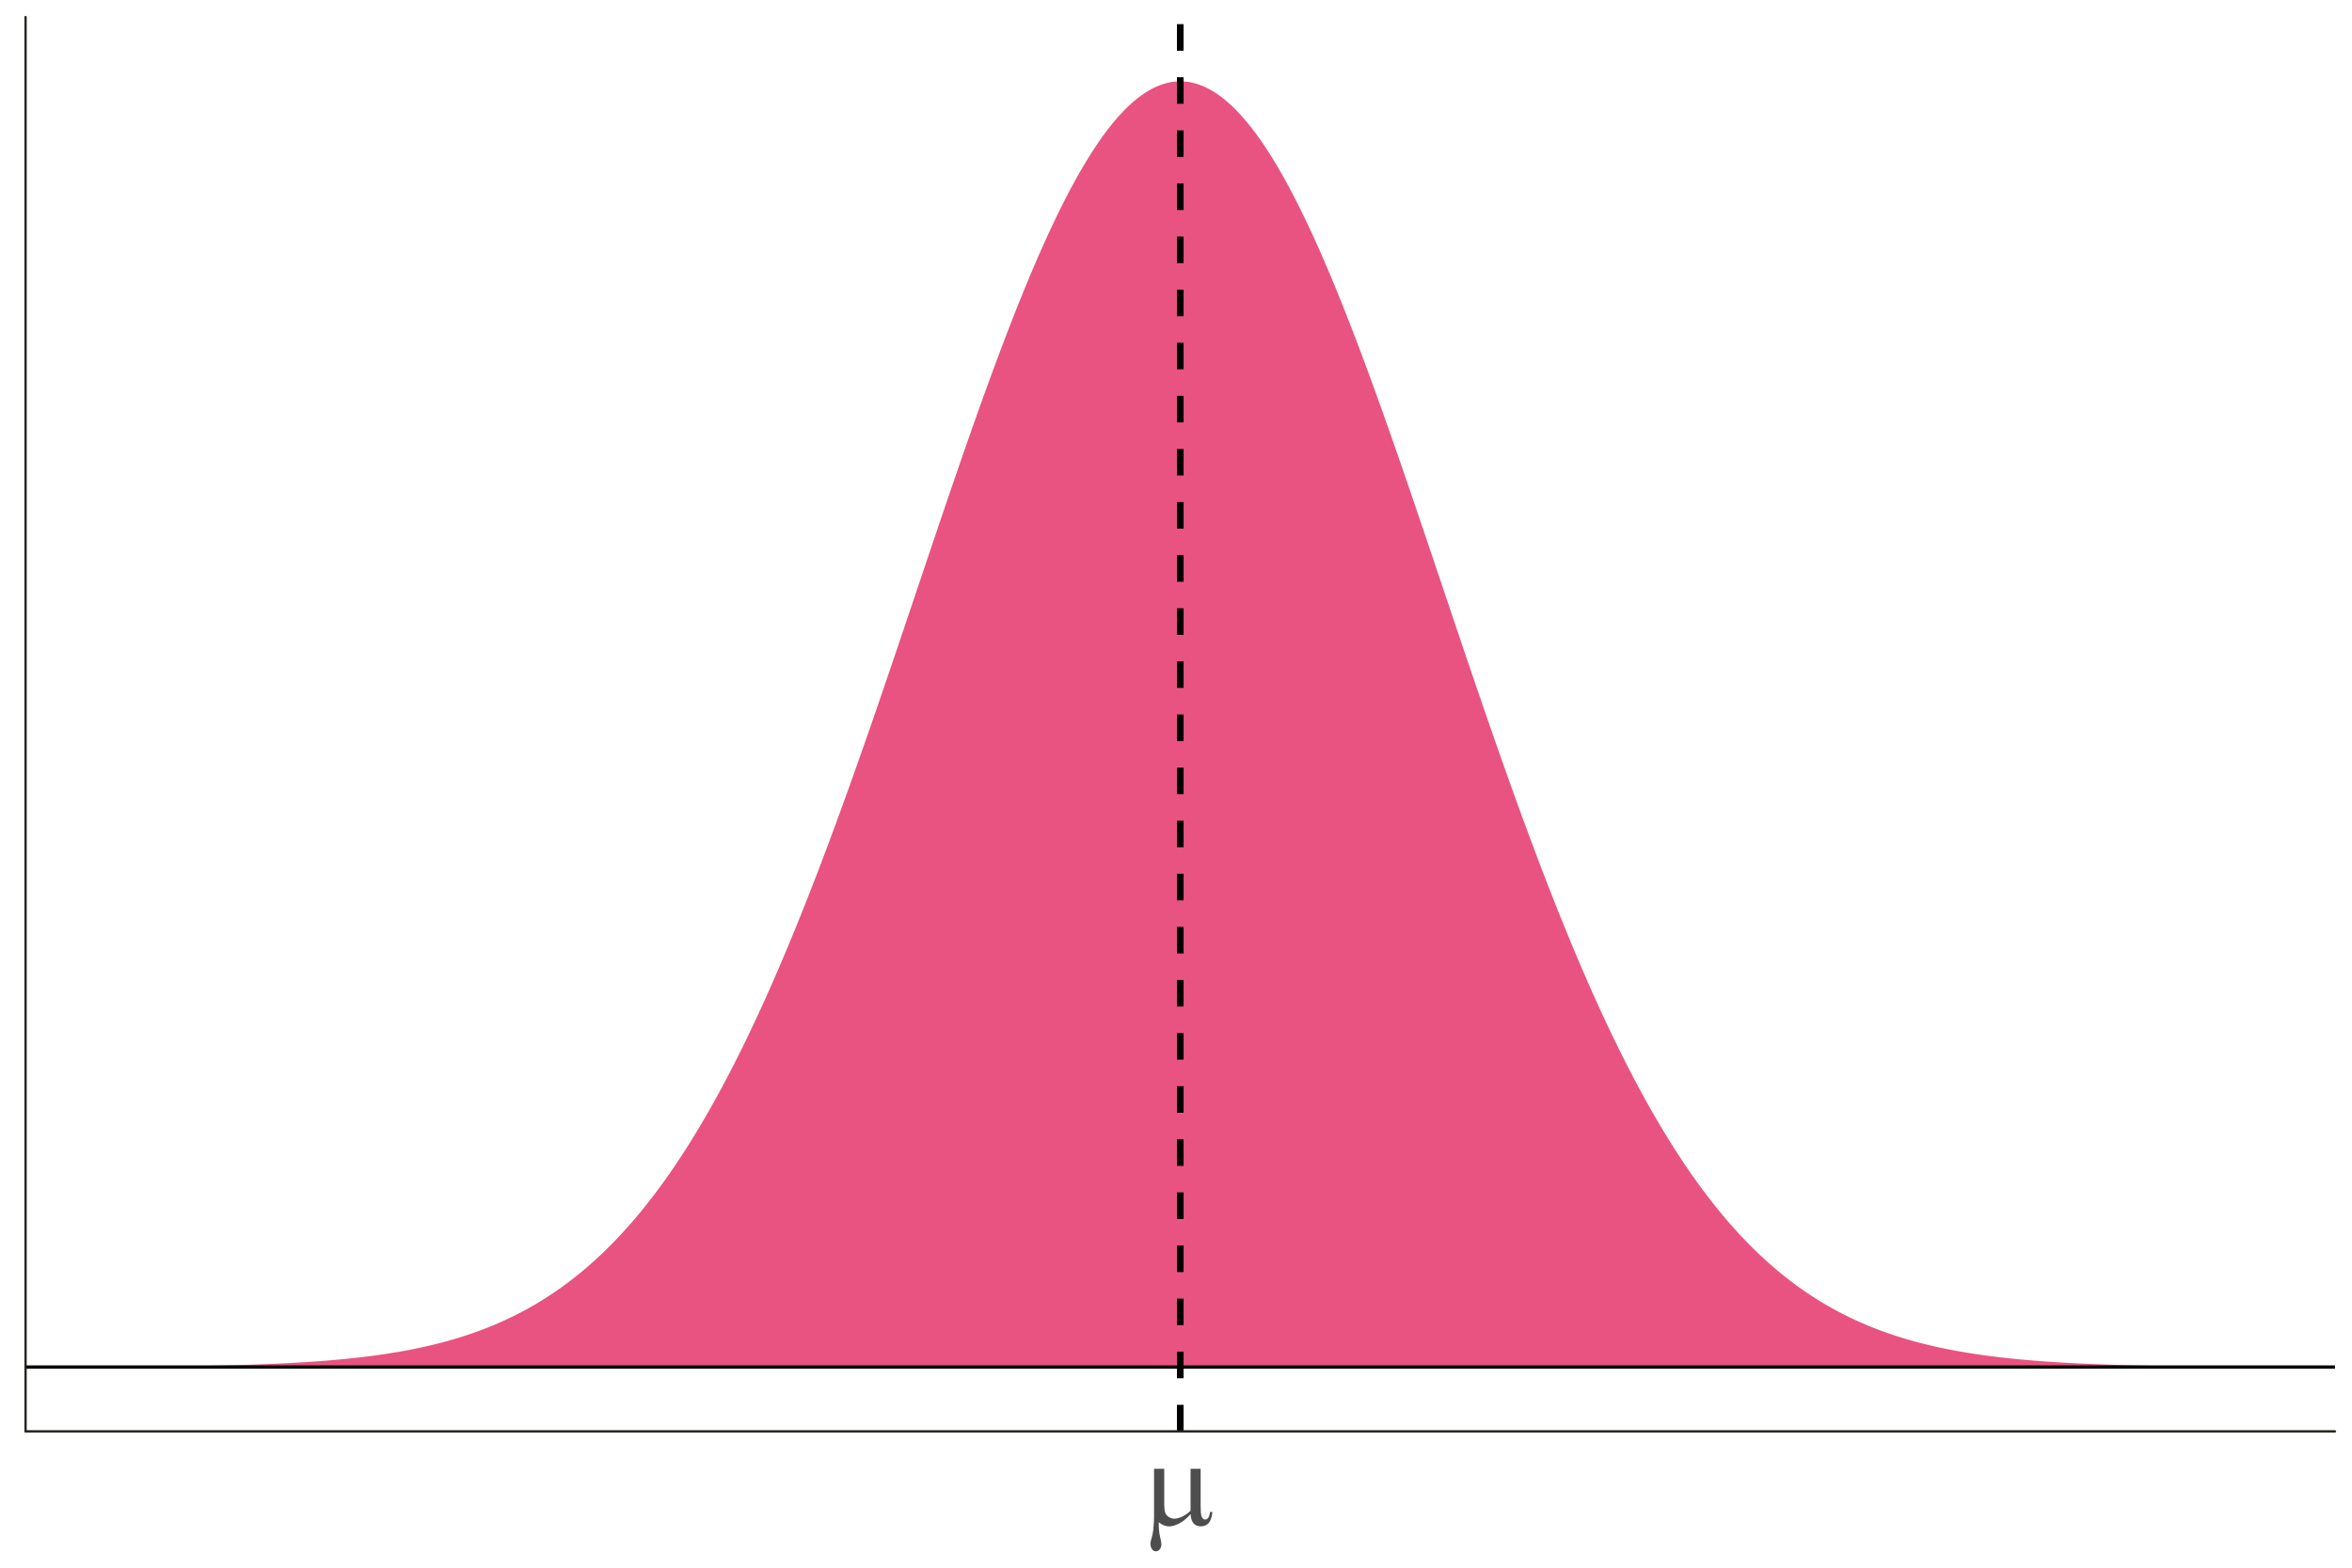
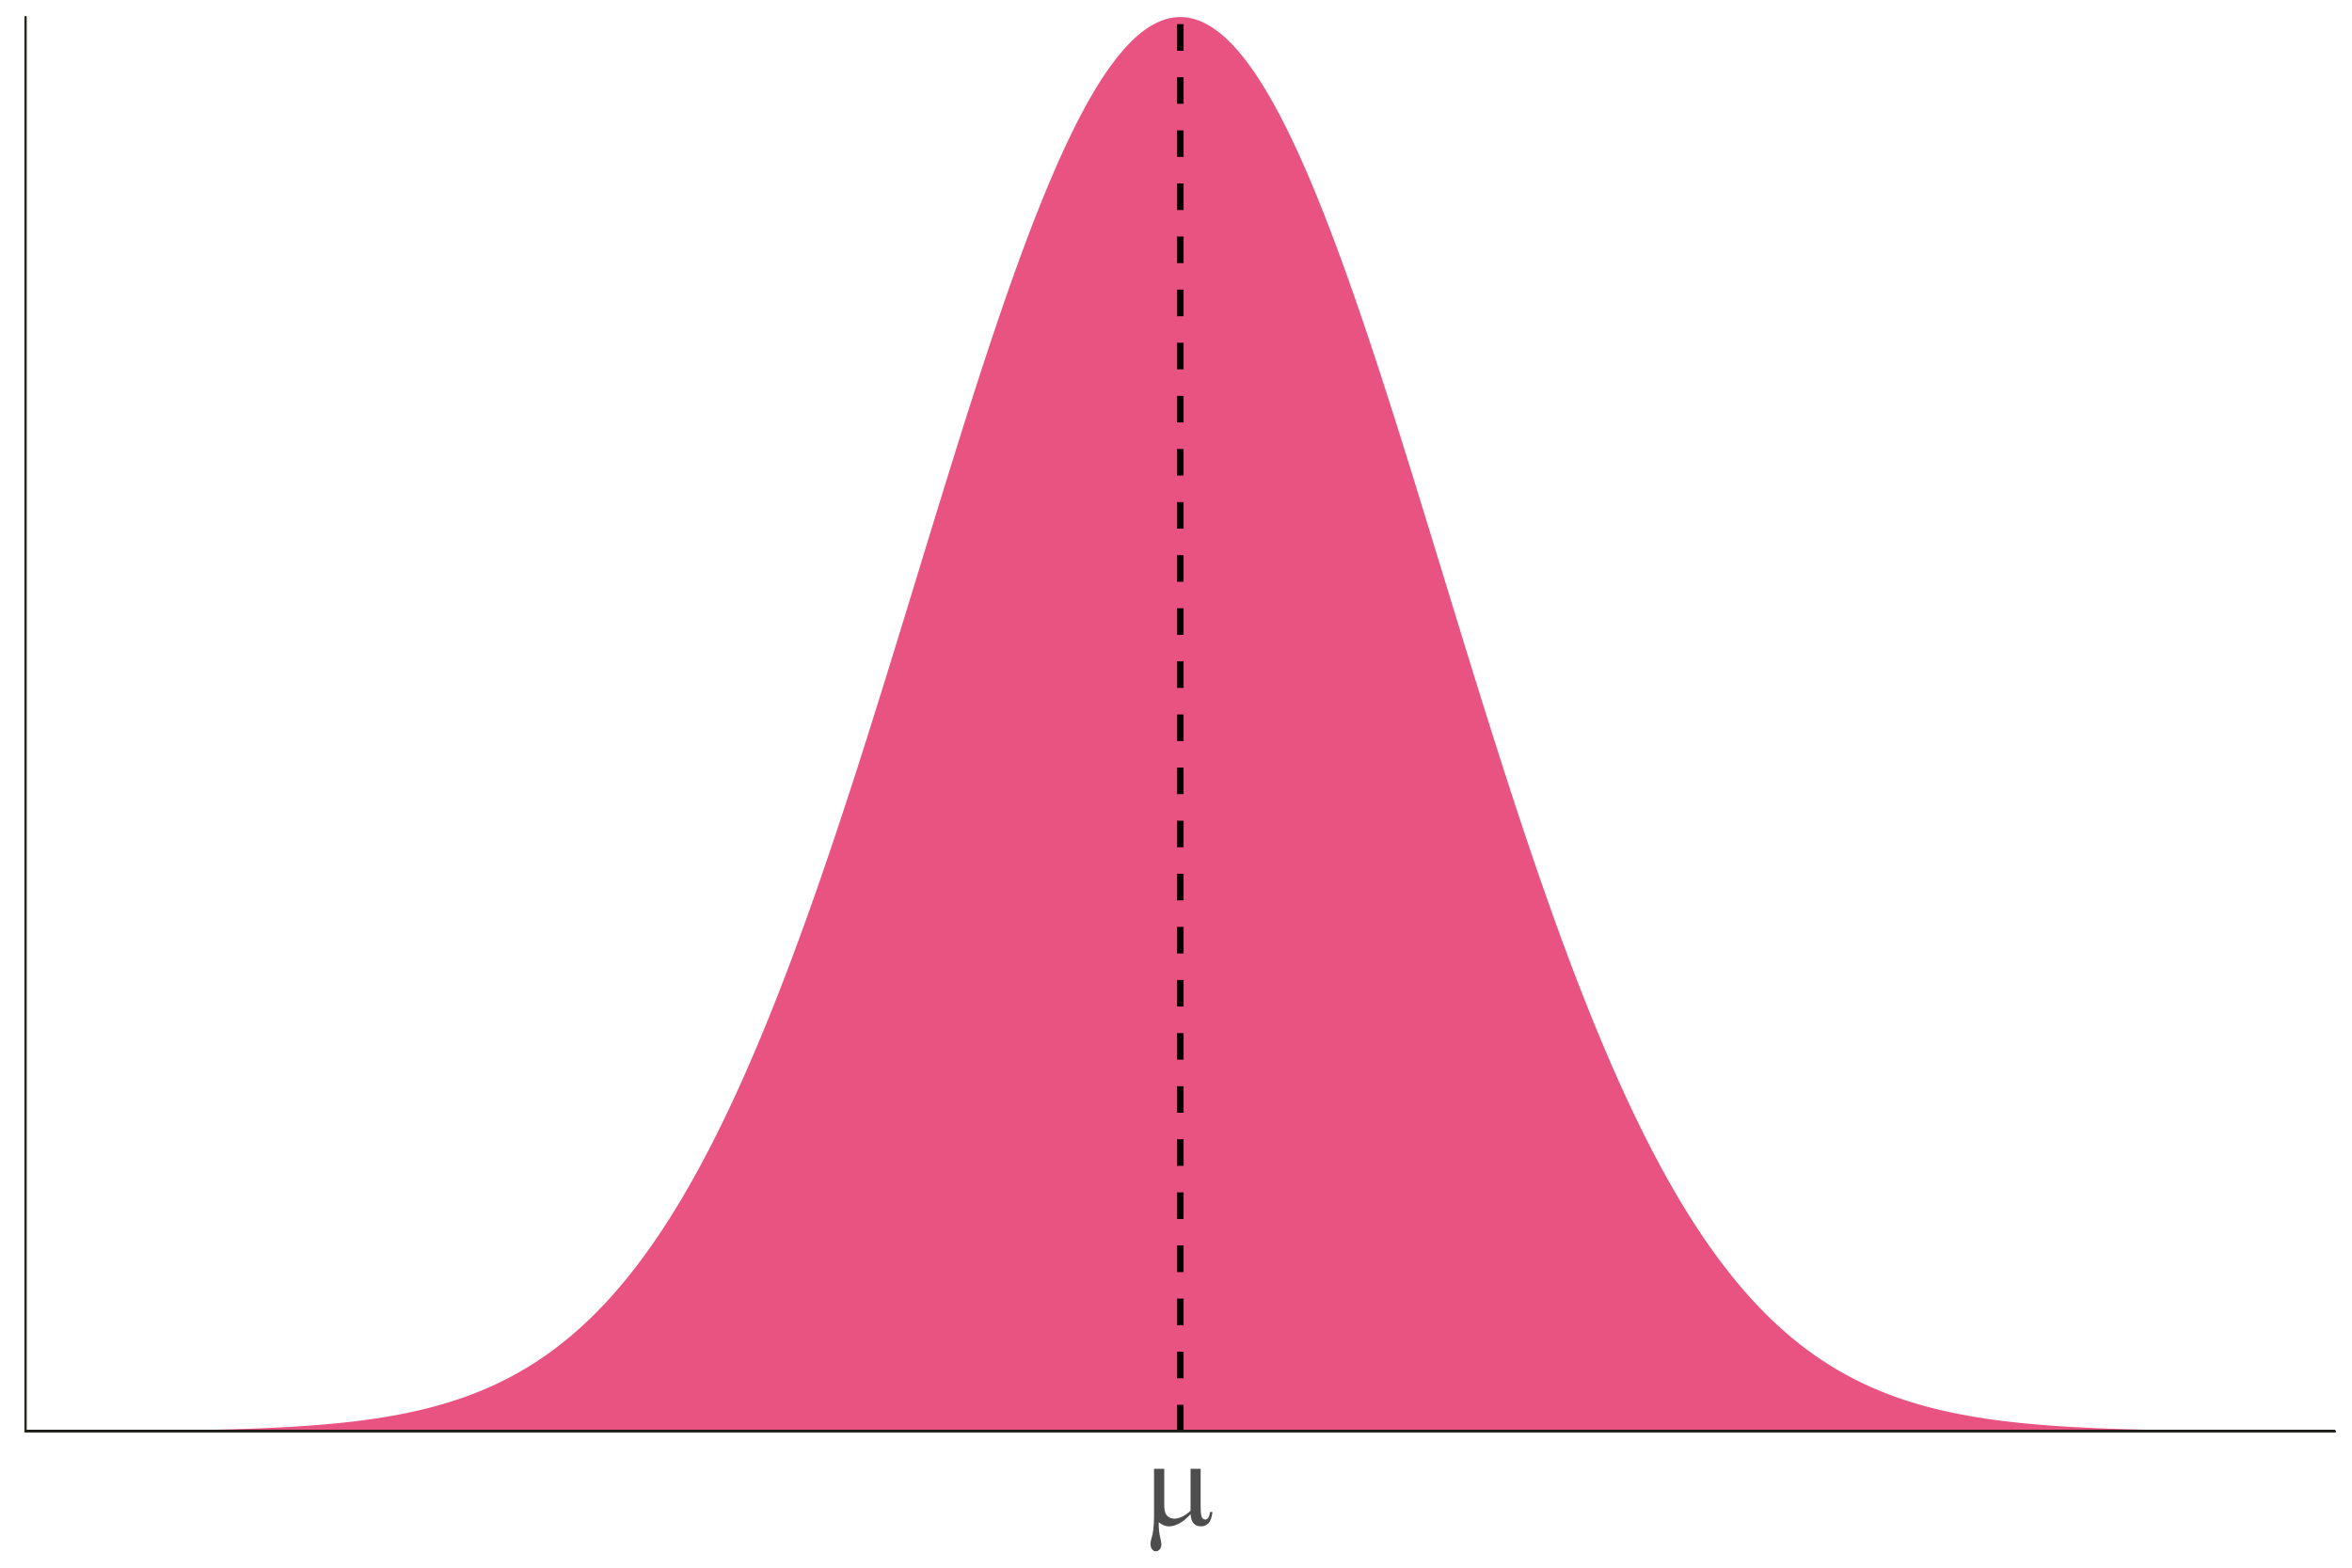
<svg xmlns="http://www.w3.org/2000/svg" xmlns:xlink="http://www.w3.org/1999/xlink" width="756pt" height="504pt" viewBox="0 0 756 504" version="1.1">
  <defs>
    <g>
      <symbol overflow="visible" id="glyph0-0">
        <path style="stroke:none;" d="M 2.012 0 L 2.012 -25 L 22.012 -25 L 22.012 0 Z M 2.637 -0.625 L 21.387 -0.625 L 21.387 -24.375 L 2.637 -24.375 Z M 2.637 -0.625 " />
      </symbol>
      <symbol overflow="visible" id="glyph0-1">
        <path style="stroke:none;" d="M 18.555 -17.891 L 18.555 -6.113 C 18.551 -4.547 18.621 -3.453 18.77 -2.832 C 18.883 -2.387 19.059 -2.07 19.297 -1.875 C 19.527 -1.68 19.777 -1.582 20.039 -1.582 C 20.363 -1.582 20.664 -1.742 20.945 -2.07 C 21.223 -2.391 21.43 -3.035 21.562 -4.004 L 22.363 -4.004 C 22.141 -2.254 21.711 -1.051 21.074 -0.391 C 20.434 0.273 19.625 0.602 18.652 0.605 C 17.684 0.602 16.918 0.312 16.348 -0.273 C 15.773 -0.855 15.426 -1.871 15.312 -3.32 C 13.98 -1.848 12.723 -0.82 11.531 -0.242 C 10.34 0.336 9.309 0.621 8.438 0.625 C 7.852 0.621 7.277 0.508 6.719 0.281 C 6.156 0.055 5.609 -0.277 5.078 -0.723 C 5.051 1.168 5.215 2.812 5.566 4.219 C 5.812 5.219 5.934 5.922 5.938 6.328 C 5.934 7.031 5.754 7.59 5.398 8.008 C 5.039 8.422 4.633 8.629 4.18 8.633 C 3.707 8.629 3.324 8.449 3.027 8.086 C 2.621 7.59 2.418 6.969 2.422 6.23 C 2.418 5.863 2.496 5.41 2.656 4.863 C 3.016 3.637 3.246 2.566 3.34 1.66 C 3.496 0.098 3.574 -1.227 3.574 -2.324 L 3.574 -17.891 L 6.855 -17.891 L 6.855 -6.621 C 6.855 -5.293 6.965 -4.336 7.188 -3.75 C 7.406 -3.164 7.805 -2.699 8.379 -2.363 C 8.949 -2.02 9.52 -1.852 10.098 -1.855 C 10.77 -1.852 11.57 -2.055 12.5 -2.461 C 13.422 -2.863 14.359 -3.512 15.312 -4.414 L 15.312 -17.891 Z M 18.555 -17.891 " />
      </symbol>
    </g>
    <clipPath id="clip1">
-       <path d="M 8.219 438 L 750.52 438 L 750.52 441 L 8.219 441 Z M 8.219 438 " />
+       <path d="M 41 5.48 L 717 5.48 L 717 460.172 L 41 460.172 Z M 41 5.48 " />
    </clipPath>
    <clipPath id="clip2">
+       <path d="M 8.219 459 L 750.52 459 L 750.52 460.172 L 8.219 460.172 Z M 8.219 459 " />
+     </clipPath>
+     <clipPath id="clip3">
      <path d="M 378 5.48 L 381 5.48 L 381 460.172 L 378 460.172 Z M 378 5.48 " />
    </clipPath>
  </defs>
  <g id="surface114">
    <rect x="0" y="0" width="756" height="504" style="fill:rgb(100%,100%,100%);fill-opacity:1;stroke:none;" />
-     <path style=" stroke:none;fill-rule:nonzero;fill:rgb(90.196%,25.49%,45.098%);fill-opacity:0.902;" d="M 41.961 439.363 L 42.805 439.359 L 43.648 439.352 L 44.492 439.348 L 45.336 439.34 L 46.18 439.336 L 47.02 439.328 L 52.926 439.273 L 53.77 439.262 L 54.613 439.254 L 55.457 439.242 L 56.301 439.234 L 60.52 439.176 L 61.359 439.164 L 62.203 439.152 L 63.047 439.137 L 63.891 439.125 L 68.953 439.031 L 74.016 438.914 L 74.859 438.891 L 75.699 438.871 L 76.543 438.848 L 77.387 438.82 L 79.074 438.773 L 81.605 438.691 L 85.824 438.535 L 87.512 438.465 L 88.355 438.426 L 89.199 438.391 L 90.043 438.352 L 90.883 438.312 L 93.414 438.184 L 95.945 438.043 L 97.633 437.941 L 100.164 437.777 L 101.852 437.66 L 103.539 437.535 L 104.383 437.469 L 105.223 437.402 L 106.91 437.262 L 107.754 437.188 L 110.285 436.953 L 111.129 436.871 L 112.816 436.699 L 113.66 436.609 L 115.348 436.422 L 116.191 436.324 L 117.035 436.223 L 118.723 436.012 L 119.562 435.902 L 121.25 435.676 L 122.938 435.434 L 123.781 435.309 L 124.625 435.18 L 125.469 435.047 L 127.156 434.773 L 128 434.629 L 128.844 434.48 L 130.531 434.176 L 131.375 434.016 L 132.219 433.852 L 133.062 433.684 L 133.902 433.512 L 134.746 433.336 L 135.59 433.156 L 136.434 432.969 L 137.277 432.777 L 138.121 432.582 L 138.965 432.383 L 139.809 432.176 L 140.652 431.965 L 141.496 431.75 L 142.34 431.527 L 143.184 431.301 L 144.027 431.07 L 144.871 430.832 L 145.715 430.586 L 146.559 430.336 L 147.402 430.082 L 148.246 429.82 L 149.086 429.551 L 149.93 429.277 L 151.617 428.707 L 152.461 428.41 L 153.305 428.109 L 154.148 427.801 L 154.992 427.484 L 155.836 427.16 L 156.68 426.828 L 157.523 426.492 L 158.367 426.145 L 159.211 425.793 L 160.055 425.43 L 160.898 425.059 L 161.742 424.68 L 162.586 424.293 L 163.426 423.898 L 164.27 423.496 L 165.113 423.082 L 165.957 422.66 L 166.801 422.23 L 167.645 421.789 L 168.488 421.34 L 169.332 420.883 L 170.176 420.414 L 171.02 419.938 L 171.863 419.449 L 172.707 418.949 L 173.551 418.441 L 174.395 417.922 L 175.238 417.391 L 176.082 416.852 L 176.926 416.301 L 177.766 415.738 L 178.609 415.164 L 179.453 414.578 L 180.297 413.98 L 181.141 413.375 L 181.984 412.754 L 182.828 412.121 L 183.672 411.477 L 184.516 410.82 L 185.359 410.152 L 186.203 409.473 L 187.047 408.777 L 187.891 408.07 L 188.734 407.352 L 189.578 406.617 L 190.422 405.871 L 191.266 405.109 L 192.109 404.336 L 192.949 403.547 L 193.793 402.746 L 194.637 401.93 L 195.48 401.102 L 196.324 400.258 L 197.168 399.398 L 198.012 398.523 L 198.855 397.637 L 199.699 396.73 L 200.543 395.812 L 201.387 394.879 L 202.23 393.93 L 203.074 392.965 L 203.918 391.984 L 204.762 390.988 L 205.605 389.977 L 206.449 388.949 L 207.289 387.902 L 208.133 386.844 L 208.977 385.766 L 209.82 384.672 L 210.664 383.562 L 211.508 382.434 L 212.352 381.289 L 213.195 380.129 L 214.039 378.949 L 214.883 377.754 L 215.727 376.543 L 216.57 375.312 L 217.414 374.066 L 218.258 372.801 L 219.102 371.516 L 219.945 370.215 L 220.789 368.898 L 221.629 367.562 L 222.473 366.207 L 223.316 364.836 L 224.16 363.445 L 225.004 362.035 L 225.848 360.609 L 226.691 359.164 L 227.535 357.699 L 228.379 356.219 L 229.223 354.719 L 230.066 353.199 L 230.91 351.664 L 231.754 350.109 L 232.598 348.535 L 233.441 346.941 L 234.285 345.332 L 235.129 343.703 L 235.973 342.055 L 236.812 340.391 L 237.656 338.707 L 238.5 337.004 L 239.344 335.281 L 240.188 333.543 L 241.031 331.785 L 241.875 330.012 L 242.719 328.215 L 243.562 326.406 L 244.406 324.574 L 245.25 322.727 L 246.094 320.863 L 246.938 318.977 L 247.781 317.078 L 248.625 315.16 L 249.469 313.223 L 250.312 311.27 L 251.152 309.297 L 251.996 307.312 L 252.84 305.305 L 253.684 303.285 L 254.527 301.246 L 255.371 299.191 L 256.215 297.121 L 257.059 295.035 L 257.902 292.934 L 258.746 290.812 L 259.59 288.68 L 260.434 286.531 L 261.277 284.367 L 262.121 282.188 L 262.965 279.992 L 263.809 277.785 L 264.652 275.562 L 265.492 273.324 L 266.336 271.074 L 267.18 268.812 L 268.023 266.535 L 268.867 264.246 L 269.711 261.941 L 270.555 259.629 L 271.398 257.301 L 272.242 254.965 L 273.086 252.617 L 273.93 250.254 L 274.773 247.883 L 275.617 245.504 L 276.461 243.113 L 277.305 240.711 L 278.148 238.301 L 278.992 235.883 L 279.836 233.457 L 280.676 231.02 L 281.52 228.578 L 282.363 226.125 L 283.207 223.668 L 284.051 221.207 L 285.738 216.262 L 286.582 213.781 L 288.27 208.805 L 289.113 206.312 L 289.957 203.816 L 290.801 201.316 L 293.332 193.805 L 294.176 191.297 L 295.016 188.789 L 295.859 186.281 L 296.703 183.777 L 297.547 181.27 L 298.391 178.766 L 300.078 173.766 L 300.922 171.27 L 301.766 168.777 L 302.609 166.289 L 303.453 163.805 L 304.297 161.324 L 305.141 158.852 L 305.984 156.387 L 306.828 153.926 L 307.672 151.477 L 308.516 149.031 L 309.355 146.594 L 310.199 144.168 L 311.043 141.75 L 311.887 139.344 L 312.73 136.949 L 313.574 134.566 L 314.418 132.191 L 315.262 129.832 L 316.105 127.484 L 316.949 125.152 L 317.793 122.832 L 318.637 120.531 L 319.48 118.242 L 320.324 115.969 L 321.168 113.711 L 322.012 111.473 L 322.855 109.25 L 323.695 107.047 L 324.539 104.863 L 325.383 102.695 L 326.227 100.551 L 327.07 98.426 L 327.914 96.32 L 328.758 94.238 L 329.602 92.18 L 330.445 90.141 L 331.289 88.125 L 332.133 86.137 L 332.977 84.168 L 333.82 82.227 L 334.664 80.309 L 335.508 78.418 L 336.352 76.555 L 337.195 74.719 L 338.039 72.906 L 338.879 71.125 L 339.723 69.371 L 340.566 67.645 L 341.41 65.949 L 342.254 64.285 L 343.098 62.648 L 343.941 61.043 L 344.785 59.469 L 345.629 57.926 L 346.473 56.418 L 347.316 54.941 L 348.16 53.496 L 349.004 52.082 L 349.848 50.707 L 350.691 49.363 L 351.535 48.051 L 352.379 46.777 L 353.219 45.539 L 354.062 44.336 L 354.906 43.168 L 355.75 42.039 L 356.594 40.941 L 357.438 39.887 L 358.281 38.863 L 359.125 37.883 L 359.969 36.938 L 360.812 36.031 L 361.656 35.16 L 362.5 34.332 L 363.344 33.543 L 364.188 32.789 L 365.031 32.078 L 365.875 31.406 L 366.719 30.77 L 367.559 30.18 L 368.402 29.625 L 369.246 29.113 L 370.09 28.641 L 370.934 28.207 L 371.777 27.816 L 372.621 27.469 L 373.465 27.16 L 374.309 26.891 L 375.152 26.664 L 375.996 26.477 L 376.84 26.332 L 377.684 26.23 L 378.527 26.168 L 379.371 26.148 L 380.215 26.168 L 381.059 26.23 L 381.902 26.332 L 382.742 26.477 L 383.586 26.664 L 384.43 26.891 L 385.273 27.16 L 386.117 27.469 L 386.961 27.816 L 387.805 28.207 L 388.648 28.641 L 389.492 29.113 L 390.336 29.625 L 391.18 30.18 L 392.023 30.77 L 392.867 31.406 L 393.711 32.078 L 394.555 32.789 L 395.398 33.543 L 396.242 34.332 L 397.082 35.16 L 397.926 36.031 L 398.77 36.938 L 399.613 37.883 L 400.457 38.863 L 401.301 39.887 L 402.145 40.941 L 402.988 42.039 L 403.832 43.168 L 404.676 44.336 L 405.52 45.539 L 406.363 46.777 L 407.207 48.051 L 408.051 49.363 L 408.895 50.707 L 409.738 52.082 L 410.582 53.496 L 411.422 54.941 L 412.266 56.418 L 413.109 57.926 L 413.953 59.469 L 414.797 61.043 L 415.641 62.648 L 416.484 64.285 L 417.328 65.949 L 418.172 67.645 L 419.016 69.371 L 419.859 71.125 L 420.703 72.906 L 421.547 74.719 L 422.391 76.555 L 423.234 78.418 L 424.078 80.309 L 424.922 82.227 L 425.766 84.168 L 426.605 86.137 L 427.449 88.125 L 428.293 90.141 L 429.137 92.18 L 429.98 94.238 L 430.824 96.32 L 431.668 98.426 L 432.512 100.551 L 433.355 102.695 L 434.199 104.863 L 435.043 107.047 L 435.887 109.25 L 436.73 111.473 L 437.574 113.711 L 438.418 115.969 L 439.262 118.242 L 440.105 120.531 L 440.945 122.832 L 441.789 125.152 L 442.633 127.484 L 443.477 129.832 L 444.32 132.191 L 445.164 134.566 L 446.008 136.949 L 446.852 139.344 L 447.695 141.75 L 448.539 144.168 L 449.383 146.594 L 450.227 149.031 L 451.07 151.477 L 451.914 153.926 L 452.758 156.387 L 453.602 158.852 L 454.445 161.324 L 455.285 163.805 L 456.129 166.289 L 456.973 168.777 L 457.816 171.27 L 458.66 173.766 L 460.348 178.766 L 461.191 181.27 L 462.035 183.777 L 462.879 186.281 L 465.41 193.805 L 467.941 201.316 L 468.785 203.816 L 469.629 206.312 L 470.469 208.805 L 472.156 213.781 L 473 216.262 L 474.688 221.207 L 475.531 223.668 L 476.375 226.125 L 477.219 228.578 L 478.062 231.02 L 478.906 233.457 L 479.75 235.883 L 480.594 238.301 L 481.438 240.711 L 482.281 243.113 L 483.125 245.504 L 483.969 247.883 L 484.809 250.254 L 485.652 252.617 L 486.496 254.965 L 487.34 257.301 L 488.184 259.629 L 489.027 261.941 L 489.871 264.246 L 490.715 266.535 L 491.559 268.812 L 492.402 271.074 L 493.246 273.324 L 494.09 275.562 L 494.934 277.785 L 495.777 279.992 L 496.621 282.188 L 497.465 284.367 L 498.309 286.531 L 499.148 288.68 L 499.992 290.812 L 500.836 292.934 L 501.68 295.035 L 502.523 297.121 L 503.367 299.191 L 504.211 301.246 L 505.055 303.285 L 505.898 305.305 L 506.742 307.312 L 507.586 309.297 L 508.43 311.27 L 509.273 313.223 L 510.117 315.16 L 510.961 317.078 L 511.805 318.977 L 512.648 320.863 L 513.488 322.727 L 514.332 324.574 L 515.176 326.406 L 516.02 328.215 L 516.863 330.012 L 517.707 331.785 L 518.551 333.543 L 519.395 335.281 L 520.238 337.004 L 521.082 338.707 L 521.926 340.391 L 522.77 342.055 L 523.613 343.703 L 524.457 345.332 L 525.301 346.941 L 526.145 348.535 L 526.988 350.109 L 527.832 351.664 L 528.672 353.199 L 529.516 354.719 L 530.359 356.219 L 531.203 357.699 L 532.047 359.164 L 532.891 360.609 L 533.734 362.035 L 534.578 363.445 L 535.422 364.836 L 536.266 366.207 L 537.109 367.562 L 537.953 368.898 L 538.797 370.215 L 539.641 371.516 L 540.484 372.801 L 541.328 374.066 L 542.172 375.312 L 543.012 376.543 L 543.855 377.754 L 544.699 378.949 L 545.543 380.129 L 546.387 381.289 L 547.23 382.434 L 548.074 383.562 L 548.918 384.672 L 549.762 385.766 L 550.605 386.844 L 551.449 387.902 L 552.293 388.949 L 553.137 389.977 L 553.98 390.988 L 554.824 391.984 L 555.668 392.965 L 556.512 393.93 L 557.352 394.879 L 558.195 395.812 L 559.039 396.73 L 559.883 397.637 L 560.727 398.523 L 561.57 399.398 L 562.414 400.258 L 563.258 401.102 L 564.102 401.93 L 564.945 402.746 L 565.789 403.547 L 566.633 404.336 L 567.477 405.109 L 568.32 405.871 L 569.164 406.617 L 570.008 407.352 L 570.852 408.07 L 571.695 408.777 L 572.535 409.473 L 573.379 410.152 L 574.223 410.82 L 575.066 411.477 L 575.91 412.121 L 576.754 412.754 L 577.598 413.375 L 578.441 413.98 L 579.285 414.578 L 580.129 415.164 L 580.973 415.738 L 581.816 416.301 L 582.66 416.852 L 583.504 417.391 L 584.348 417.922 L 585.191 418.441 L 586.035 418.949 L 586.875 419.449 L 587.719 419.938 L 588.562 420.414 L 589.406 420.883 L 590.25 421.34 L 591.094 421.789 L 591.938 422.23 L 592.781 422.66 L 593.625 423.082 L 594.469 423.496 L 595.312 423.898 L 596.156 424.293 L 597 424.68 L 597.844 425.059 L 598.688 425.43 L 599.531 425.793 L 600.375 426.145 L 601.215 426.492 L 602.059 426.828 L 602.902 427.16 L 603.746 427.484 L 604.59 427.801 L 605.434 428.109 L 606.277 428.41 L 607.121 428.707 L 608.809 429.277 L 609.652 429.551 L 610.496 429.82 L 611.34 430.082 L 612.184 430.336 L 613.027 430.586 L 613.871 430.832 L 614.715 431.07 L 615.559 431.301 L 616.398 431.527 L 617.242 431.75 L 618.086 431.965 L 618.93 432.176 L 619.773 432.383 L 620.617 432.582 L 621.461 432.777 L 622.305 432.969 L 623.148 433.156 L 623.992 433.336 L 624.836 433.512 L 625.68 433.684 L 626.523 433.852 L 627.367 434.016 L 628.211 434.176 L 629.898 434.48 L 630.738 434.629 L 631.582 434.773 L 633.27 435.047 L 634.113 435.18 L 634.957 435.309 L 635.801 435.434 L 637.488 435.676 L 639.176 435.902 L 640.02 436.012 L 641.707 436.223 L 642.551 436.324 L 643.395 436.422 L 644.238 436.516 L 645.078 436.609 L 645.922 436.699 L 647.609 436.871 L 648.453 436.953 L 650.984 437.188 L 651.828 437.262 L 653.516 437.402 L 655.203 437.535 L 656.891 437.66 L 658.578 437.777 L 659.422 437.832 L 660.262 437.887 L 661.105 437.941 L 662.793 438.043 L 665.324 438.184 L 667.855 438.312 L 669.543 438.391 L 670.387 438.426 L 671.23 438.465 L 672.918 438.535 L 673.762 438.566 L 674.602 438.598 L 677.133 438.691 L 679.664 438.773 L 681.352 438.82 L 682.195 438.848 L 683.039 438.871 L 683.883 438.891 L 684.727 438.914 L 688.102 438.992 L 688.941 439.012 L 689.785 439.031 L 694.848 439.125 L 695.691 439.137 L 696.535 439.152 L 702.441 439.234 L 703.281 439.242 L 704.125 439.254 L 704.969 439.262 L 705.812 439.273 L 712.562 439.336 L 713.406 439.34 L 714.25 439.348 L 715.094 439.352 L 715.938 439.359 L 716.781 439.363 L 716.781 439.504 L 41.961 439.504 Z M 41.961 439.363 " />
    <g clip-path="url(#clip1)" clip-rule="nonzero">
-       <path style="fill:none;stroke-width:1.067;stroke-linecap:butt;stroke-linejoin:round;stroke:rgb(0%,0%,0%);stroke-opacity:1;stroke-miterlimit:10;" d="M 8.219 439.504 L 750.52 439.504 " />
+       <path style=" stroke:none;fill-rule:nonzero;fill:rgb(90.196%,25.49%,45.098%);fill-opacity:0.902;" d="M 41.961 460.02 L 42.805 460.012 L 43.648 460.008 L 46.18 459.984 L 47.02 459.977 L 51.238 459.938 L 52.082 459.926 L 52.926 459.918 L 54.613 459.895 L 55.457 459.887 L 58.832 459.84 L 59.676 459.824 L 60.52 459.812 L 61.359 459.797 L 62.203 459.785 L 65.578 459.723 L 66.422 459.703 L 67.266 459.688 L 71.484 459.59 L 72.328 459.566 L 73.172 459.547 L 74.859 459.5 L 75.699 459.473 L 76.543 459.449 L 79.074 459.367 L 79.918 459.336 L 80.762 459.309 L 81.605 459.277 L 82.449 459.242 L 83.293 459.211 L 85.824 459.105 L 88.355 458.988 L 90.043 458.902 L 90.883 458.859 L 93.414 458.719 L 95.102 458.617 L 97.633 458.453 L 98.477 458.395 L 99.32 458.332 L 100.164 458.273 L 102.695 458.074 L 104.383 457.934 L 105.223 457.859 L 106.91 457.703 L 108.598 457.539 L 110.285 457.367 L 112.816 457.086 L 113.66 456.988 L 114.504 456.883 L 115.348 456.781 L 117.035 456.562 L 117.879 456.449 L 118.723 456.332 L 119.562 456.211 L 121.25 455.961 L 122.938 455.695 L 123.781 455.559 L 125.469 455.27 L 126.312 455.121 L 128 454.809 L 128.844 454.648 L 129.688 454.48 L 130.531 454.309 L 131.375 454.133 L 132.219 453.953 L 133.062 453.77 L 133.902 453.582 L 134.746 453.387 L 135.59 453.188 L 136.434 452.984 L 137.277 452.773 L 138.121 452.559 L 139.809 452.113 L 140.652 451.879 L 141.496 451.641 L 142.34 451.398 L 143.184 451.148 L 144.027 450.895 L 144.871 450.633 L 145.715 450.363 L 146.559 450.09 L 147.402 449.809 L 148.246 449.52 L 149.086 449.223 L 149.93 448.922 L 150.773 448.609 L 151.617 448.293 L 152.461 447.969 L 153.305 447.637 L 154.148 447.297 L 154.992 446.949 L 155.836 446.594 L 156.68 446.23 L 157.523 445.859 L 158.367 445.477 L 159.211 445.09 L 160.055 444.691 L 160.898 444.281 L 161.742 443.867 L 162.586 443.441 L 163.426 443.008 L 164.27 442.562 L 165.113 442.109 L 165.957 441.645 L 166.801 441.172 L 167.645 440.688 L 168.488 440.191 L 169.332 439.688 L 170.176 439.172 L 171.02 438.648 L 171.863 438.109 L 172.707 437.562 L 173.551 437.004 L 174.395 436.43 L 175.238 435.848 L 176.082 435.254 L 176.926 434.648 L 177.766 434.027 L 178.609 433.398 L 179.453 432.754 L 180.297 432.098 L 181.141 431.43 L 181.984 430.746 L 182.828 430.051 L 183.672 429.344 L 184.516 428.621 L 185.359 427.887 L 186.203 427.137 L 187.047 426.371 L 187.891 425.594 L 188.734 424.801 L 189.578 423.996 L 190.422 423.176 L 191.266 422.34 L 192.109 421.488 L 192.949 420.621 L 193.793 419.738 L 194.637 418.844 L 195.48 417.93 L 196.324 417 L 197.168 416.055 L 198.012 415.094 L 198.855 414.117 L 199.699 413.121 L 200.543 412.113 L 201.387 411.086 L 202.23 410.043 L 203.074 408.98 L 203.918 407.902 L 204.762 406.805 L 205.605 405.691 L 206.449 404.562 L 207.289 403.41 L 208.133 402.246 L 208.977 401.059 L 209.82 399.855 L 210.664 398.637 L 211.508 397.395 L 212.352 396.137 L 213.195 394.859 L 214.039 393.562 L 214.883 392.25 L 215.727 390.914 L 216.57 389.562 L 217.414 388.188 L 218.258 386.797 L 219.102 385.387 L 219.945 383.957 L 220.789 382.504 L 221.629 381.035 L 222.473 379.547 L 223.316 378.035 L 224.16 376.508 L 225.004 374.957 L 225.848 373.387 L 226.691 371.797 L 227.535 370.188 L 228.379 368.559 L 229.223 366.91 L 230.066 365.238 L 230.91 363.547 L 231.754 361.836 L 232.598 360.105 L 233.441 358.355 L 234.285 356.582 L 235.129 354.793 L 235.973 352.98 L 236.812 351.148 L 237.656 349.293 L 238.5 347.422 L 239.344 345.527 L 240.188 343.617 L 241.031 341.684 L 241.875 339.73 L 242.719 337.754 L 243.562 335.762 L 244.406 333.75 L 245.25 331.719 L 246.094 329.664 L 246.938 327.594 L 247.781 325.504 L 248.625 323.391 L 249.469 321.262 L 250.312 319.113 L 251.152 316.945 L 251.996 314.758 L 252.84 312.555 L 253.684 310.332 L 254.527 308.09 L 255.371 305.828 L 256.215 303.551 L 257.059 301.258 L 257.902 298.941 L 258.746 296.613 L 259.59 294.266 L 260.434 291.902 L 261.277 289.52 L 262.121 287.121 L 262.965 284.711 L 263.809 282.281 L 264.652 279.836 L 265.492 277.375 L 266.336 274.898 L 267.18 272.41 L 268.023 269.906 L 268.867 267.387 L 269.711 264.855 L 270.555 262.309 L 271.398 259.75 L 272.242 257.18 L 273.086 254.594 L 273.93 252 L 274.773 249.391 L 275.617 246.77 L 276.461 244.141 L 277.305 241.5 L 278.148 238.848 L 278.992 236.188 L 279.836 233.52 L 280.676 230.84 L 281.52 228.152 L 282.363 225.457 L 283.207 222.754 L 284.051 220.043 L 284.895 217.328 L 285.738 214.605 L 286.582 211.875 L 287.426 209.141 L 288.27 206.402 L 289.113 203.66 L 289.957 200.914 L 291.645 195.414 L 292.488 192.656 L 293.332 189.902 L 294.176 187.145 L 295.016 184.387 L 296.703 178.871 L 297.547 176.117 L 298.391 173.359 L 300.078 167.859 L 300.922 165.113 L 301.766 162.371 L 302.609 159.633 L 303.453 156.902 L 304.297 154.176 L 305.141 151.457 L 305.984 148.742 L 306.828 146.039 L 307.672 143.34 L 308.516 140.652 L 309.355 137.973 L 310.199 135.305 L 311.043 132.645 L 311.887 129.996 L 312.73 127.363 L 313.574 124.738 L 314.418 122.129 L 315.262 119.535 L 316.105 116.953 L 316.949 114.387 L 317.793 111.836 L 318.637 109.301 L 319.48 106.781 L 320.324 104.281 L 321.168 101.801 L 322.012 99.336 L 322.855 96.895 L 323.695 94.469 L 324.539 92.066 L 325.383 89.684 L 326.227 87.324 L 327.07 84.984 L 327.914 82.672 L 328.758 80.379 L 329.602 78.113 L 330.445 75.871 L 331.289 73.656 L 332.133 71.465 L 332.977 69.305 L 333.82 67.168 L 334.664 65.059 L 335.508 62.98 L 336.352 60.93 L 337.195 58.906 L 338.039 56.914 L 338.879 54.957 L 339.723 53.027 L 340.566 51.129 L 341.41 49.262 L 342.254 47.43 L 343.098 45.633 L 343.941 43.867 L 344.785 42.133 L 345.629 40.438 L 346.473 38.777 L 347.316 37.152 L 348.16 35.562 L 349.004 34.008 L 349.848 32.492 L 350.691 31.016 L 351.535 29.574 L 352.379 28.172 L 353.219 26.812 L 354.062 25.488 L 354.906 24.203 L 355.75 22.957 L 356.594 21.754 L 357.438 20.59 L 358.281 19.469 L 359.125 18.387 L 359.969 17.348 L 360.812 16.352 L 361.656 15.395 L 362.5 14.484 L 363.344 13.613 L 364.188 12.785 L 365.031 12.004 L 365.875 11.262 L 366.719 10.566 L 367.559 9.914 L 368.402 9.305 L 369.246 8.742 L 370.09 8.223 L 370.934 7.746 L 371.777 7.316 L 372.621 6.934 L 373.465 6.594 L 374.309 6.297 L 375.152 6.047 L 375.996 5.844 L 376.84 5.684 L 377.684 5.57 L 378.527 5.504 L 379.371 5.48 L 380.215 5.504 L 381.059 5.57 L 381.902 5.684 L 382.742 5.844 L 383.586 6.047 L 384.43 6.297 L 385.273 6.594 L 386.117 6.934 L 386.961 7.316 L 387.805 7.746 L 388.648 8.223 L 389.492 8.742 L 390.336 9.305 L 391.18 9.914 L 392.023 10.566 L 392.867 11.262 L 393.711 12.004 L 394.555 12.785 L 395.398 13.613 L 396.242 14.484 L 397.082 15.395 L 397.926 16.352 L 398.77 17.348 L 399.613 18.387 L 400.457 19.469 L 401.301 20.59 L 402.145 21.754 L 402.988 22.957 L 403.832 24.203 L 404.676 25.488 L 405.52 26.812 L 406.363 28.172 L 407.207 29.574 L 408.051 31.016 L 408.895 32.492 L 409.738 34.008 L 410.582 35.562 L 411.422 37.152 L 412.266 38.777 L 413.109 40.438 L 413.953 42.133 L 414.797 43.867 L 415.641 45.633 L 416.484 47.43 L 417.328 49.262 L 418.172 51.129 L 419.016 53.027 L 419.859 54.957 L 420.703 56.914 L 421.547 58.906 L 422.391 60.93 L 423.234 62.98 L 424.078 65.059 L 424.922 67.168 L 425.766 69.305 L 426.605 71.465 L 427.449 73.656 L 428.293 75.871 L 429.137 78.113 L 429.98 80.379 L 430.824 82.672 L 431.668 84.984 L 432.512 87.324 L 433.355 89.684 L 434.199 92.066 L 435.043 94.469 L 435.887 96.895 L 436.73 99.336 L 437.574 101.801 L 438.418 104.281 L 439.262 106.781 L 440.105 109.301 L 440.945 111.836 L 441.789 114.387 L 442.633 116.953 L 443.477 119.535 L 444.32 122.129 L 445.164 124.738 L 446.008 127.363 L 446.852 129.996 L 447.695 132.645 L 448.539 135.305 L 449.383 137.973 L 450.227 140.652 L 451.07 143.34 L 451.914 146.039 L 452.758 148.742 L 453.602 151.457 L 454.445 154.176 L 455.285 156.902 L 456.129 159.633 L 456.973 162.371 L 457.816 165.113 L 458.66 167.859 L 460.348 173.359 L 461.191 176.117 L 462.035 178.871 L 465.41 189.902 L 466.254 192.656 L 467.098 195.414 L 468.785 200.914 L 469.629 203.66 L 470.469 206.402 L 471.312 209.141 L 472.156 211.875 L 473 214.605 L 473.844 217.328 L 474.688 220.043 L 475.531 222.754 L 476.375 225.457 L 477.219 228.152 L 478.062 230.84 L 478.906 233.52 L 479.75 236.188 L 480.594 238.848 L 481.438 241.5 L 482.281 244.141 L 483.125 246.77 L 483.969 249.391 L 484.809 252 L 485.652 254.594 L 486.496 257.18 L 487.34 259.75 L 488.184 262.309 L 489.027 264.855 L 489.871 267.387 L 490.715 269.906 L 491.559 272.41 L 492.402 274.898 L 493.246 277.375 L 494.09 279.836 L 494.934 282.281 L 495.777 284.711 L 496.621 287.121 L 497.465 289.52 L 498.309 291.902 L 499.148 294.266 L 499.992 296.613 L 500.836 298.941 L 501.68 301.258 L 502.523 303.551 L 503.367 305.828 L 504.211 308.09 L 505.055 310.332 L 505.898 312.555 L 506.742 314.758 L 507.586 316.945 L 508.43 319.113 L 509.273 321.262 L 510.117 323.391 L 510.961 325.504 L 511.805 327.594 L 512.648 329.664 L 513.488 331.719 L 514.332 333.75 L 515.176 335.762 L 516.02 337.754 L 516.863 339.73 L 517.707 341.684 L 518.551 343.617 L 519.395 345.527 L 520.238 347.422 L 521.082 349.293 L 521.926 351.148 L 522.77 352.98 L 523.613 354.793 L 524.457 356.582 L 525.301 358.355 L 526.145 360.105 L 526.988 361.836 L 527.832 363.547 L 528.672 365.238 L 529.516 366.91 L 530.359 368.559 L 531.203 370.188 L 532.047 371.797 L 532.891 373.387 L 533.734 374.957 L 534.578 376.508 L 535.422 378.035 L 536.266 379.547 L 537.109 381.035 L 537.953 382.504 L 538.797 383.957 L 539.641 385.387 L 540.484 386.797 L 541.328 388.188 L 542.172 389.562 L 543.012 390.914 L 543.855 392.25 L 544.699 393.562 L 545.543 394.859 L 546.387 396.137 L 547.23 397.395 L 548.074 398.637 L 548.918 399.855 L 549.762 401.059 L 550.605 402.246 L 551.449 403.41 L 552.293 404.562 L 553.137 405.691 L 553.98 406.805 L 554.824 407.902 L 555.668 408.98 L 556.512 410.043 L 557.352 411.086 L 558.195 412.113 L 559.039 413.121 L 559.883 414.117 L 560.727 415.094 L 561.57 416.055 L 562.414 417 L 563.258 417.93 L 564.102 418.844 L 564.945 419.738 L 565.789 420.621 L 566.633 421.488 L 567.477 422.34 L 568.32 423.176 L 569.164 423.996 L 570.008 424.801 L 570.852 425.594 L 571.695 426.371 L 572.535 427.137 L 573.379 427.887 L 574.223 428.621 L 575.066 429.344 L 575.91 430.051 L 576.754 430.746 L 577.598 431.43 L 578.441 432.098 L 579.285 432.754 L 580.129 433.398 L 580.973 434.027 L 581.816 434.648 L 582.66 435.254 L 583.504 435.848 L 584.348 436.43 L 585.191 437.004 L 586.035 437.562 L 586.875 438.109 L 587.719 438.648 L 588.562 439.172 L 589.406 439.688 L 590.25 440.191 L 591.094 440.688 L 591.938 441.172 L 592.781 441.645 L 593.625 442.109 L 594.469 442.562 L 595.312 443.008 L 596.156 443.441 L 597 443.867 L 597.844 444.281 L 598.688 444.691 L 599.531 445.09 L 600.375 445.477 L 601.215 445.859 L 602.059 446.23 L 602.902 446.594 L 603.746 446.949 L 604.59 447.297 L 605.434 447.637 L 606.277 447.969 L 607.121 448.293 L 607.965 448.609 L 608.809 448.922 L 609.652 449.223 L 610.496 449.52 L 611.34 449.809 L 612.184 450.09 L 613.027 450.363 L 613.871 450.633 L 614.715 450.895 L 615.559 451.148 L 616.398 451.398 L 617.242 451.641 L 618.086 451.879 L 618.93 452.113 L 620.617 452.559 L 621.461 452.773 L 622.305 452.984 L 623.148 453.188 L 623.992 453.387 L 624.836 453.582 L 625.68 453.77 L 626.523 453.953 L 627.367 454.133 L 628.211 454.309 L 629.055 454.48 L 629.898 454.648 L 630.738 454.809 L 632.426 455.121 L 633.27 455.27 L 634.957 455.559 L 635.801 455.695 L 637.488 455.961 L 639.176 456.211 L 640.02 456.332 L 640.863 456.449 L 641.707 456.562 L 643.395 456.781 L 644.238 456.883 L 645.078 456.988 L 645.922 457.086 L 648.453 457.367 L 650.141 457.539 L 651.828 457.703 L 653.516 457.859 L 654.359 457.934 L 656.047 458.074 L 658.578 458.273 L 659.422 458.332 L 660.262 458.395 L 661.105 458.453 L 663.637 458.617 L 665.324 458.719 L 667.855 458.859 L 670.387 458.988 L 672.918 459.105 L 673.762 459.141 L 674.602 459.176 L 675.445 459.211 L 676.289 459.242 L 677.133 459.277 L 677.977 459.309 L 678.82 459.336 L 679.664 459.367 L 682.195 459.449 L 683.039 459.473 L 683.883 459.5 L 685.57 459.547 L 686.414 459.566 L 687.258 459.59 L 688.102 459.609 L 688.941 459.629 L 691.473 459.688 L 692.316 459.703 L 693.16 459.723 L 696.535 459.785 L 697.379 459.797 L 698.223 459.812 L 699.066 459.824 L 699.91 459.84 L 702.441 459.875 L 703.281 459.887 L 704.125 459.895 L 705.812 459.918 L 706.656 459.926 L 707.5 459.938 L 715.094 460.008 L 715.938 460.012 L 716.781 460.02 L 716.781 460.172 L 41.961 460.172 Z M 41.961 460.02 " />
    </g>
    <g clip-path="url(#clip2)" clip-rule="nonzero">
+       <path style="fill:none;stroke-width:1.067;stroke-linecap:butt;stroke-linejoin:round;stroke:rgb(0%,0%,0%);stroke-opacity:1;stroke-miterlimit:10;" d="M 8.219 460.172 L 750.52 460.172 " />
+     </g>
+     <g clip-path="url(#clip3)" clip-rule="nonzero">
      <path style="fill:none;stroke-width:2.134;stroke-linecap:butt;stroke-linejoin:round;stroke:rgb(0%,0%,0%);stroke-opacity:1;stroke-dasharray:8.536,8.536;stroke-miterlimit:10;" d="M 379.371 460.172 L 379.371 5.48 " />
    </g>
    <path style="fill:none;stroke-width:0.75;stroke-linecap:round;stroke-linejoin:round;stroke:rgb(15.294%,15.686%,13.333%);stroke-opacity:1;stroke-miterlimit:10;" d="M 8.219 460.172 L 8.219 5.48 " />
    <path style="fill:none;stroke-width:0.75;stroke-linecap:round;stroke-linejoin:round;stroke:rgb(15.294%,15.686%,13.333%);stroke-opacity:1;stroke-miterlimit:10;" d="M 8.219 460.172 L 750.52 460.172 " />
    <g style="fill:rgb(30.196%,30.196%,30.196%);fill-opacity:1;">
      <use xlink:href="#glyph0-1" x="367.367" y="490.102" />
    </g>
  </g>
</svg>
